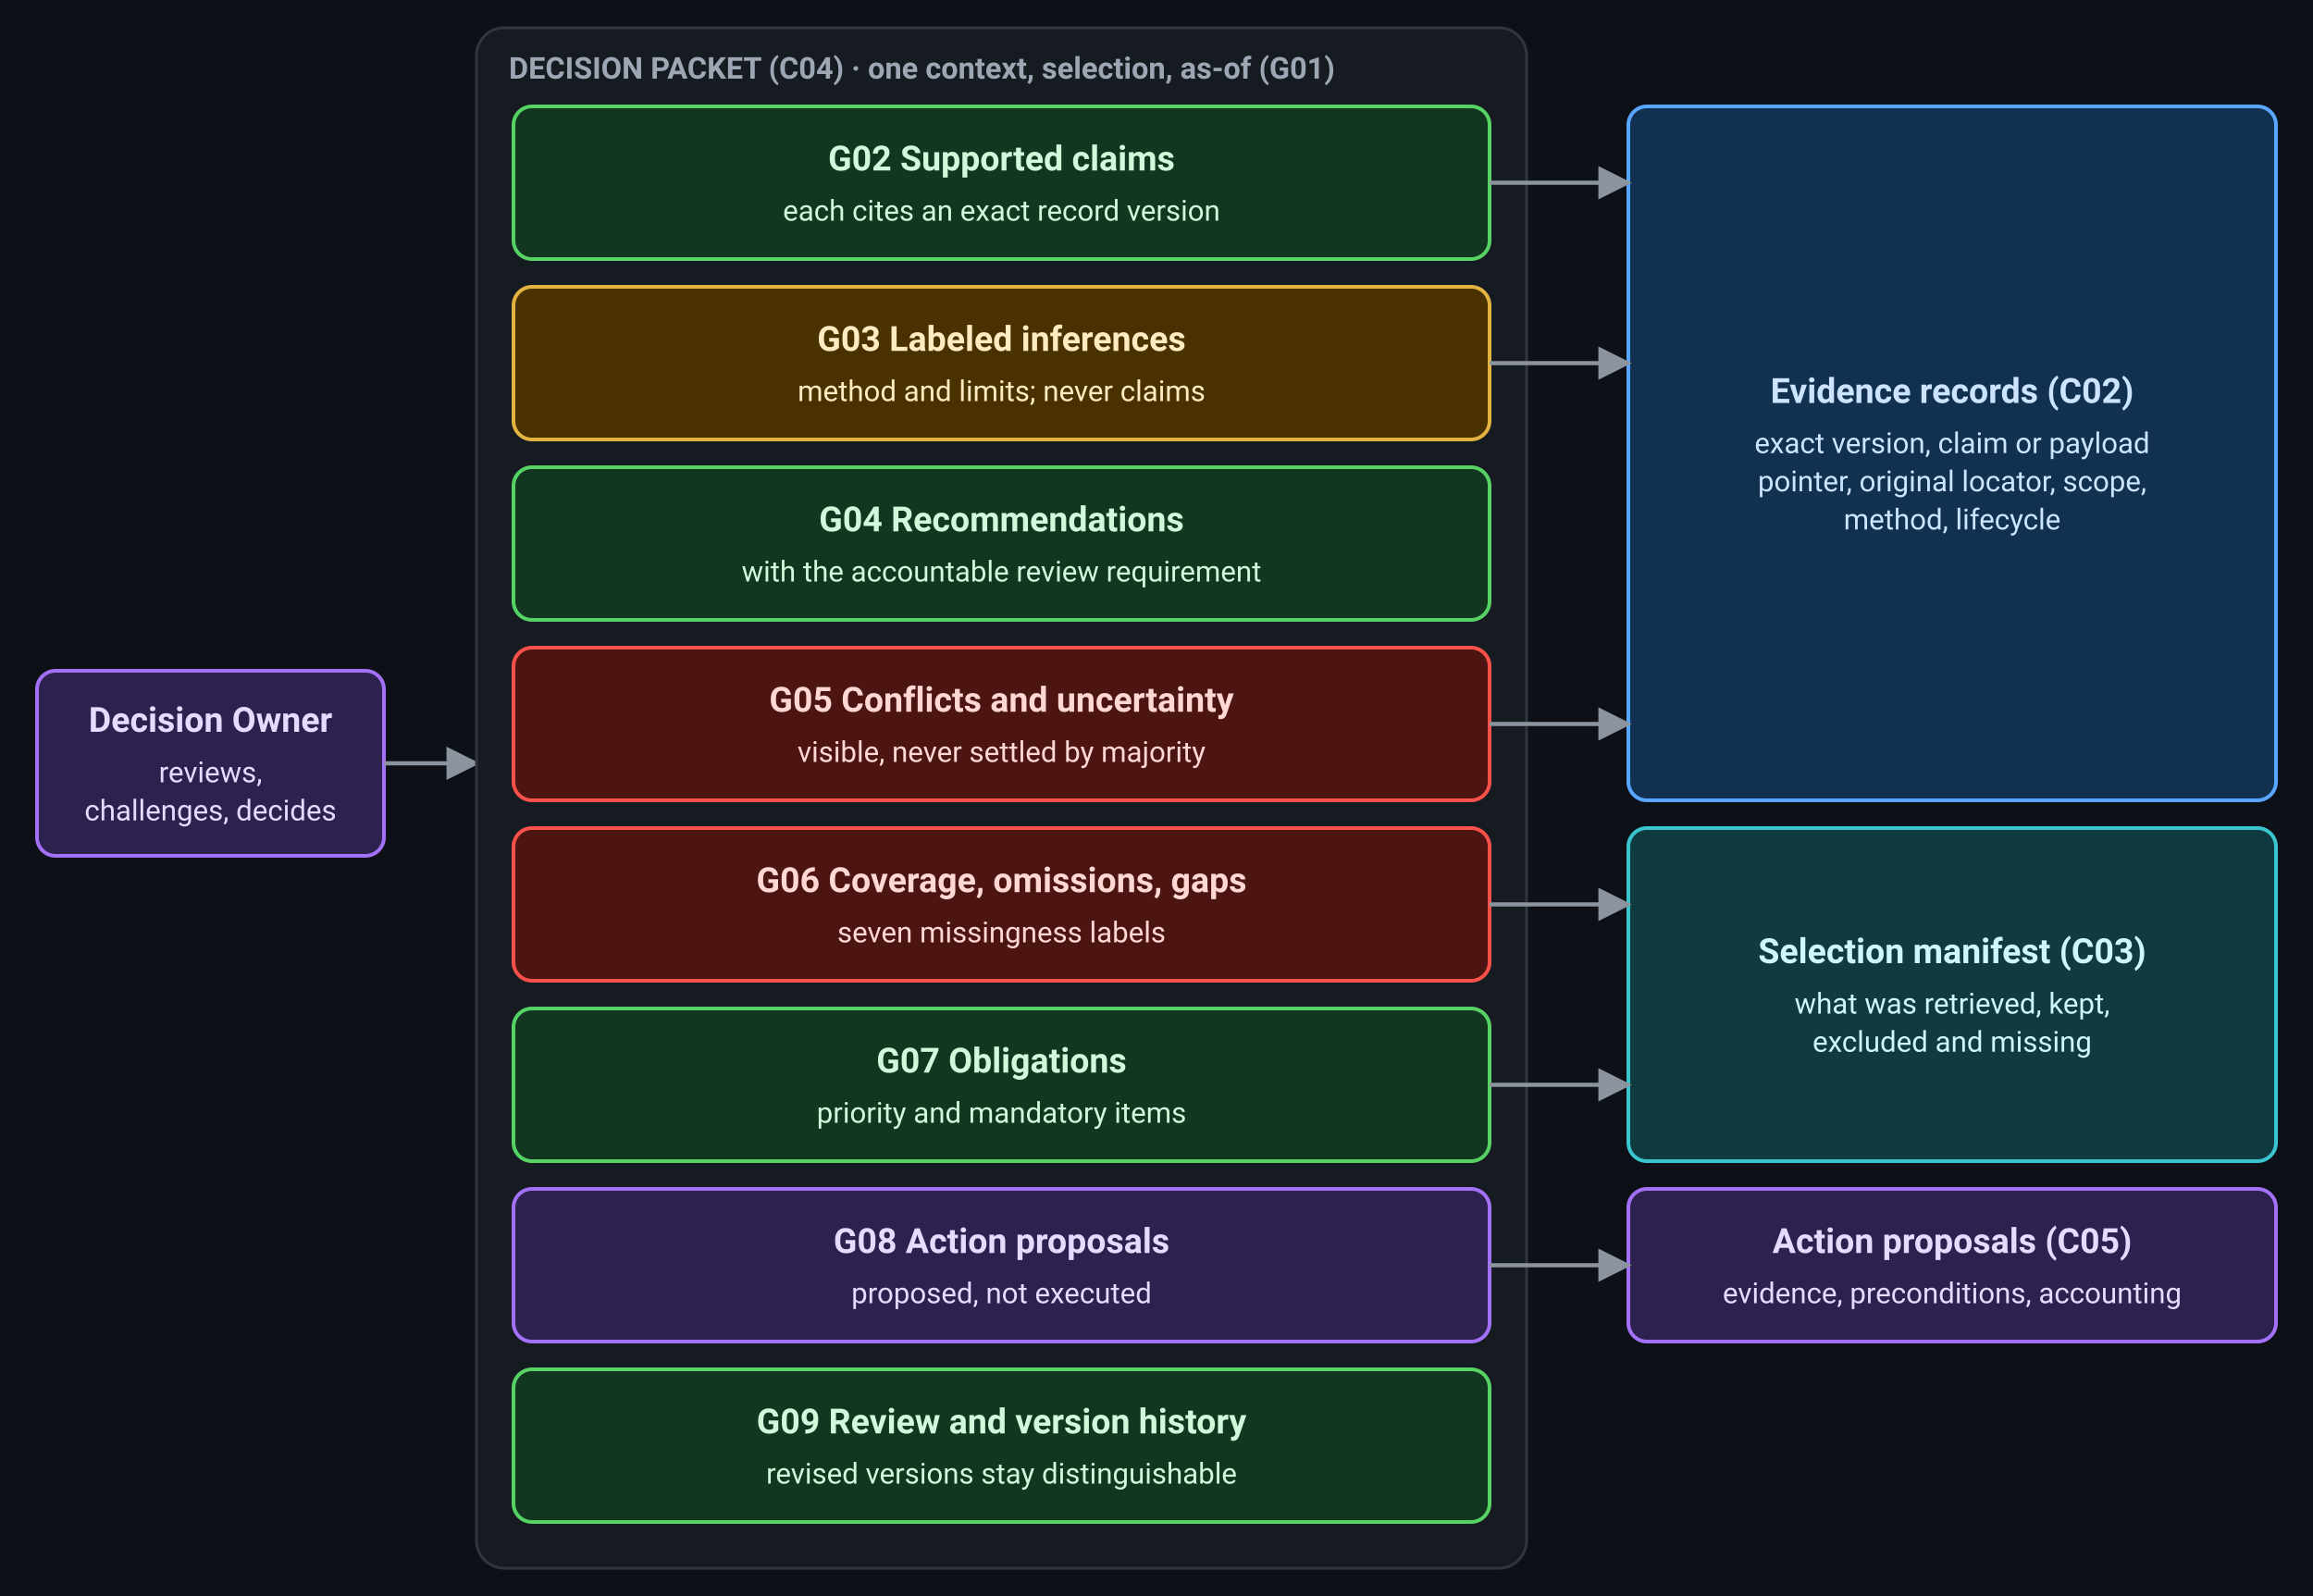
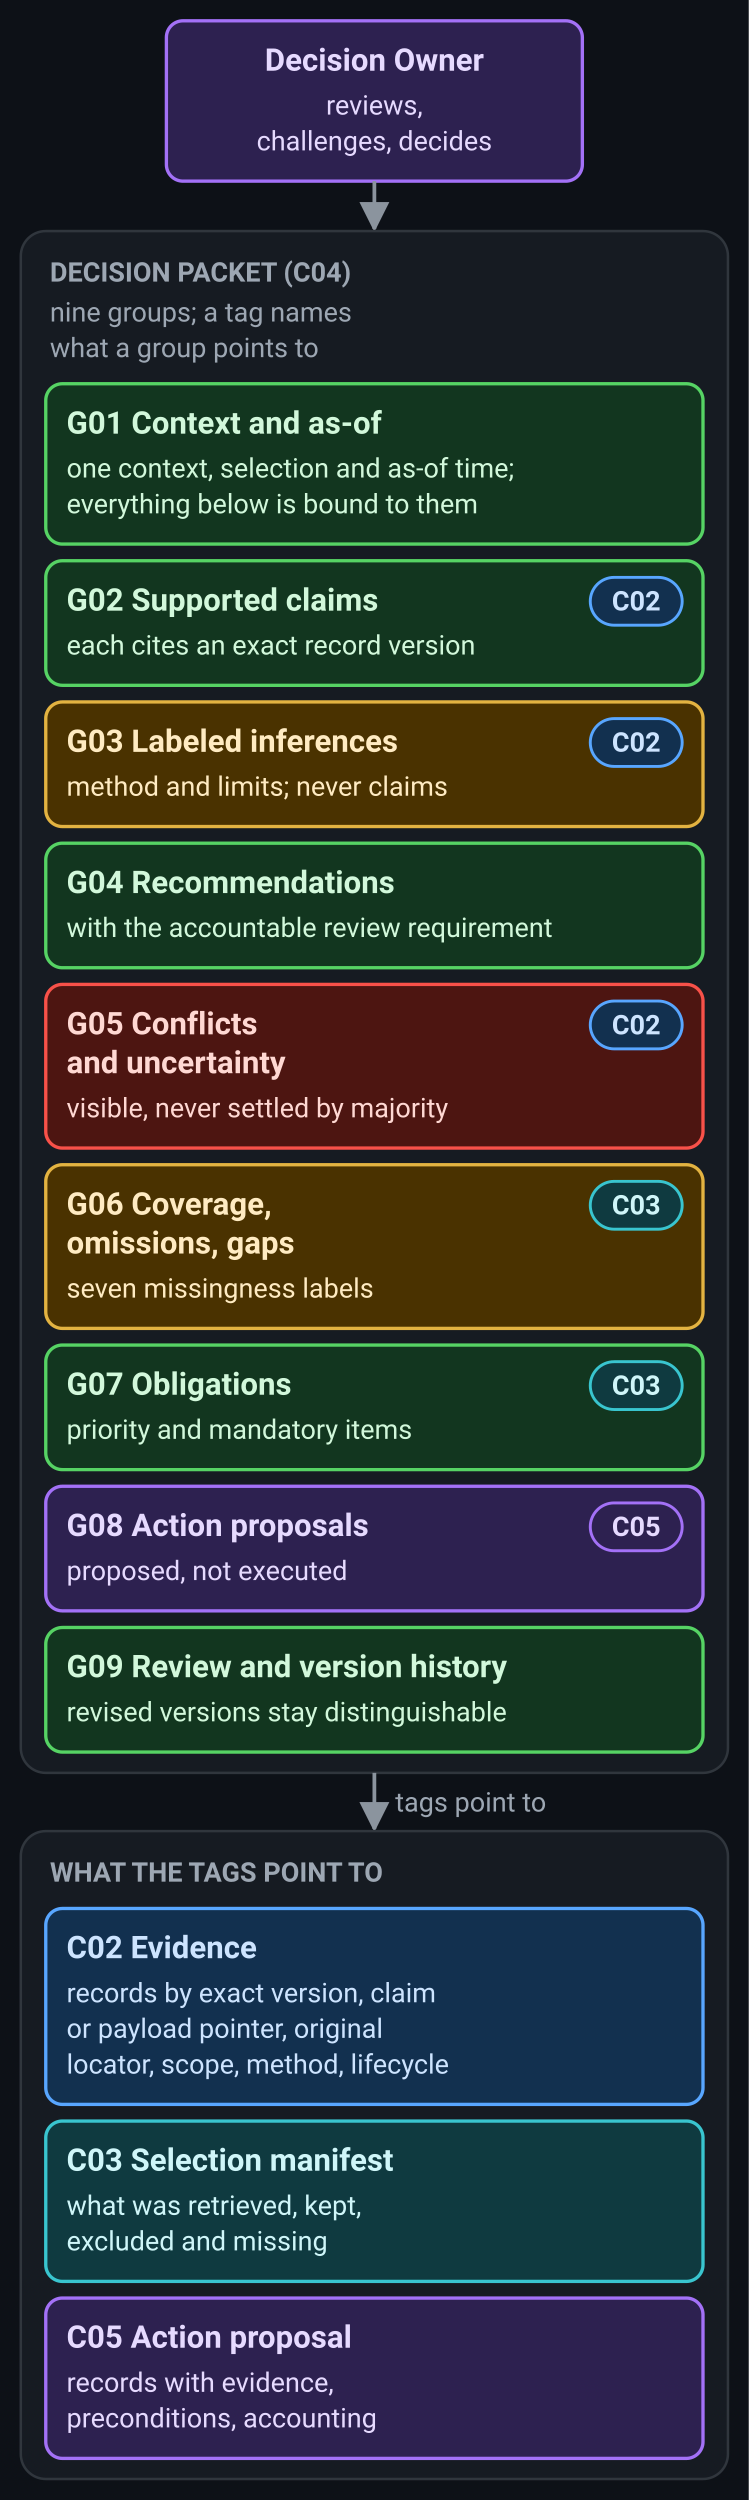
- <svg xmlns="http://www.w3.org/2000/svg" viewBox="0 0 1000 690" width="1000" height="690" role="img" aria-labelledby="t d" font-family="-apple-system, 'Segoe UI', Roboto, Helvetica, Arial, sans-serif">
+ <svg xmlns="http://www.w3.org/2000/svg" viewBox="0 0 360 1202" width="360" height="1202" role="img" aria-labelledby="t d" font-family="-apple-system, 'Segoe UI', Roboto, Helvetica, Arial, sans-serif">
  <defs>
    <marker id="arr" viewBox="0 0 10 10" refX="9" refY="5" markerWidth="8" markerHeight="8" orient="auto-start-reverse">
      <path d="M0 0 L10 5 L0 10 z" fill="#8b949e" />
    </marker>
+     <marker id="arrs" viewBox="0 0 10 10" refX="9" refY="5" markerWidth="5.5" markerHeight="5.5" orient="auto-start-reverse">
+       <path d="M0 0 L10 5 L0 10 z" fill="#8b949e" />
+     </marker>
  </defs>
-   <rect width="1000" height="690" fill="#0d1117" />
-   <rect x="16.0" y="290.0" width="150.0" height="80.0" rx="8" fill="#2D2150" stroke="#A371F7" stroke-width="1.6" />
-   <text x="91.0" y="316.4" font-size="15" text-anchor="middle" font-weight="700" fill="#E6DAFF">Decision Owner</text>
-   <text x="91.0" y="338.2" font-size="12.5" text-anchor="middle" fill="#E6DAFF">reviews,</text>
-   <text x="91.0" y="354.7" font-size="12.5" text-anchor="middle" fill="#E6DAFF">challenges, decides</text>
-   <path d="M166.0 330.0 L206.0 330.0" fill="none" stroke="#8b949e" stroke-width="1.8" marker-end="url(#arr)" />
-   <rect x="206.0" y="12.0" width="454.0" height="666.0" rx="12" fill="#161b22" stroke="#30363d" stroke-width="1.2" />
-   <text x="220.0" y="34.0" font-size="13" text-anchor="start" font-weight="700" fill="#9da7b3">DECISION PACKET (C04) · one context, selection, as-of (G01)</text>
-   <rect x="222.0" y="46.0" width="422.0" height="66.0" rx="8" fill="#12361F" stroke="#56D364" stroke-width="1.6" />
-   <text x="433.0" y="73.7" font-size="15" text-anchor="middle" font-weight="700" fill="#D2F8DB">G02 Supported claims</text>
-   <text x="433.0" y="95.4" font-size="12.5" text-anchor="middle" fill="#D2F8DB">each cites an exact record version</text>
-   <rect x="222.0" y="124.0" width="422.0" height="66.0" rx="8" fill="#4A3200" stroke="#E3B341" stroke-width="1.6" />
-   <text x="433.0" y="151.7" font-size="15" text-anchor="middle" font-weight="700" fill="#FFEBC2">G03 Labeled inferences</text>
-   <text x="433.0" y="173.4" font-size="12.5" text-anchor="middle" fill="#FFEBC2">method and limits; never claims</text>
-   <rect x="222.0" y="202.0" width="422.0" height="66.0" rx="8" fill="#12361F" stroke="#56D364" stroke-width="1.6" />
-   <text x="433.0" y="229.7" font-size="15" text-anchor="middle" font-weight="700" fill="#D2F8DB">G04 Recommendations</text>
-   <text x="433.0" y="251.4" font-size="12.5" text-anchor="middle" fill="#D2F8DB">with the accountable review requirement</text>
-   <rect x="222.0" y="280.0" width="422.0" height="66.0" rx="8" fill="#4D1511" stroke="#F85149" stroke-width="1.6" />
-   <text x="433.0" y="307.7" font-size="15" text-anchor="middle" font-weight="700" fill="#FFD8D3">G05 Conflicts and uncertainty</text>
-   <text x="433.0" y="329.4" font-size="12.5" text-anchor="middle" fill="#FFD8D3">visible, never settled by majority</text>
-   <rect x="222.0" y="358.0" width="422.0" height="66.0" rx="8" fill="#4D1511" stroke="#F85149" stroke-width="1.6" />
-   <text x="433.0" y="385.7" font-size="15" text-anchor="middle" font-weight="700" fill="#FFD8D3">G06 Coverage, omissions, gaps</text>
-   <text x="433.0" y="407.4" font-size="12.5" text-anchor="middle" fill="#FFD8D3">seven missingness labels</text>
-   <rect x="222.0" y="436.0" width="422.0" height="66.0" rx="8" fill="#12361F" stroke="#56D364" stroke-width="1.6" />
-   <text x="433.0" y="463.7" font-size="15" text-anchor="middle" font-weight="700" fill="#D2F8DB">G07 Obligations</text>
-   <text x="433.0" y="485.4" font-size="12.5" text-anchor="middle" fill="#D2F8DB">priority and mandatory items</text>
-   <rect x="222.0" y="514.0" width="422.0" height="66.0" rx="8" fill="#2D2150" stroke="#A371F7" stroke-width="1.6" />
-   <text x="433.0" y="541.7" font-size="15" text-anchor="middle" font-weight="700" fill="#E6DAFF">G08 Action proposals</text>
-   <text x="433.0" y="563.4" font-size="12.5" text-anchor="middle" fill="#E6DAFF">proposed, not executed</text>
-   <rect x="222.0" y="592.0" width="422.0" height="66.0" rx="8" fill="#12361F" stroke="#56D364" stroke-width="1.6" />
-   <text x="433.0" y="619.7" font-size="15" text-anchor="middle" font-weight="700" fill="#D2F8DB">G09 Review and version history</text>
-   <text x="433.0" y="641.4" font-size="12.5" text-anchor="middle" fill="#D2F8DB">revised versions stay distinguishable</text>
-   <rect x="704.0" y="46.0" width="280.0" height="300.0" rx="8" fill="#12304F" stroke="#58A6FF" stroke-width="1.6" />
-   <text x="844.0" y="174.2" font-size="15" text-anchor="middle" font-weight="700" fill="#CDE4FF">Evidence records (C02)</text>
-   <text x="844.0" y="195.9" font-size="12.5" text-anchor="middle" fill="#CDE4FF">exact version, claim or payload</text>
-   <text x="844.0" y="212.4" font-size="12.5" text-anchor="middle" fill="#CDE4FF">pointer, original locator, scope,</text>
-   <text x="844.0" y="228.9" font-size="12.5" text-anchor="middle" fill="#CDE4FF">method, lifecycle</text>
-   <rect x="704.0" y="358.0" width="280.0" height="144.0" rx="8" fill="#0F3A40" stroke="#39C5CF" stroke-width="1.6" />
-   <text x="844.0" y="416.4" font-size="15" text-anchor="middle" font-weight="700" fill="#CFF6F9">Selection manifest (C03)</text>
-   <text x="844.0" y="438.2" font-size="12.5" text-anchor="middle" fill="#CFF6F9">what was retrieved, kept,</text>
-   <text x="844.0" y="454.7" font-size="12.5" text-anchor="middle" fill="#CFF6F9">excluded and missing</text>
-   <rect x="704.0" y="514.0" width="280.0" height="66.0" rx="8" fill="#2D2150" stroke="#A371F7" stroke-width="1.6" />
-   <text x="844.0" y="541.7" font-size="15" text-anchor="middle" font-weight="700" fill="#E6DAFF">Action proposals (C05)</text>
-   <text x="844.0" y="563.4" font-size="12.5" text-anchor="middle" fill="#E6DAFF">evidence, preconditions, accounting</text>
-   <path d="M644.0 79.0 L704.0 79.0" fill="none" stroke="#8b949e" stroke-width="1.8" marker-end="url(#arr)" />
-   <path d="M644.0 157.0 L704.0 157.0" fill="none" stroke="#8b949e" stroke-width="1.8" marker-end="url(#arr)" />
-   <path d="M644.0 313.0 L704.0 313.0" fill="none" stroke="#8b949e" stroke-width="1.8" marker-end="url(#arr)" />
-   <path d="M644.0 391.0 L704.0 391.0" fill="none" stroke="#8b949e" stroke-width="1.8" marker-end="url(#arr)" />
-   <path d="M644.0 469.0 L704.0 469.0" fill="none" stroke="#8b949e" stroke-width="1.8" marker-end="url(#arr)" />
-   <path d="M644.0 547.0 L704.0 547.0" fill="none" stroke="#8b949e" stroke-width="1.8" marker-end="url(#arr)" />
+   <rect width="360" height="1202" fill="#0d1117" />
+   <rect x="80.0" y="10.0" width="200.0" height="77.1" rx="8" fill="#2D2150" stroke="#A371F7" stroke-width="1.6" />
+   <text x="180.0" y="34.0" font-size="15" text-anchor="middle" font-weight="700" fill="#E6DAFF">Decision Owner</text>
+   <text x="180.0" y="55.1" font-size="13" text-anchor="middle" fill="#E6DAFF">reviews,</text>
+   <text x="180.0" y="72.3" font-size="13" text-anchor="middle" fill="#E6DAFF">challenges, decides</text>
+   <path d="M180.0 87.1 L180.0 110.1" fill="none" stroke="#8b949e" stroke-width="1.8" marker-end="url(#arr)" />
+   <rect x="10.0" y="111.1" width="340.0" height="741.3" rx="12" fill="#161b22" stroke="#30363d" stroke-width="1.2" />
+   <text x="24.0" y="135.4" font-size="13" text-anchor="start" font-weight="700" fill="#9da7b3">DECISION PACKET (C04)</text>
+   <text x="24.0" y="154.6" font-size="13" text-anchor="start" fill="#9da7b3">nine groups; a tag names</text>
+   <text x="24.0" y="171.7" font-size="13" text-anchor="start" fill="#9da7b3">what a group points to</text>
+   <rect x="22.0" y="184.5" width="316.0" height="77.1" rx="8" fill="#12361F" stroke="#56D364" stroke-width="1.6" />
+   <text x="32.0" y="208.5" font-size="15" text-anchor="start" font-weight="700" fill="#D2F8DB">G01 Context and as-of</text>
+   <text x="32.0" y="229.6" font-size="13" text-anchor="start" fill="#D2F8DB">one context, selection and as-of time;</text>
+   <text x="32.0" y="246.8" font-size="13" text-anchor="start" fill="#D2F8DB">everything below is bound to them</text>
+   <rect x="22.0" y="269.6" width="316.0" height="59.9" rx="8" fill="#12361F" stroke="#56D364" stroke-width="1.6" />
+   <rect x="283.8" y="277.6" width="44.2" height="23.0" rx="11.5" fill="#12304F" stroke="#58A6FF" stroke-width="1.4" />
+   <text x="305.9" y="293.5" font-size="13" text-anchor="middle" font-weight="700" fill="#CDE4FF">C02</text>
+   <text x="32.0" y="293.6" font-size="15" text-anchor="start" font-weight="700" fill="#D2F8DB">G02 Supported claims</text>
+   <text x="32.0" y="314.7" font-size="13" text-anchor="start" fill="#D2F8DB">each cites an exact record version</text>
+   <rect x="22.0" y="337.5" width="316.0" height="59.9" rx="8" fill="#4A3200" stroke="#E3B341" stroke-width="1.6" />
+   <rect x="283.8" y="345.5" width="44.2" height="23.0" rx="11.5" fill="#12304F" stroke="#58A6FF" stroke-width="1.4" />
+   <text x="305.9" y="361.4" font-size="13" text-anchor="middle" font-weight="700" fill="#CDE4FF">C02</text>
+   <text x="32.0" y="361.5" font-size="15" text-anchor="start" font-weight="700" fill="#FFEBC2">G03 Labeled inferences</text>
+   <text x="32.0" y="382.6" font-size="13" text-anchor="start" fill="#FFEBC2">method and limits; never claims</text>
+   <rect x="22.0" y="405.4" width="316.0" height="59.9" rx="8" fill="#12361F" stroke="#56D364" stroke-width="1.6" />
+   <text x="32.0" y="429.4" font-size="15" text-anchor="start" font-weight="700" fill="#D2F8DB">G04 Recommendations</text>
+   <text x="32.0" y="450.5" font-size="13" text-anchor="start" fill="#D2F8DB">with the accountable review requirement</text>
+   <rect x="22.0" y="473.3" width="316.0" height="78.7" rx="8" fill="#4D1511" stroke="#F85149" stroke-width="1.6" />
+   <rect x="283.8" y="481.3" width="44.2" height="23.0" rx="11.5" fill="#12304F" stroke="#58A6FF" stroke-width="1.4" />
+   <text x="305.9" y="497.3" font-size="13" text-anchor="middle" font-weight="700" fill="#CDE4FF">C02</text>
+   <text x="32.0" y="497.3" font-size="15" text-anchor="start" font-weight="700" fill="#FFD8D3">G05 Conflicts</text>
+   <text x="32.0" y="516.0" font-size="15" text-anchor="start" font-weight="700" fill="#FFD8D3">and uncertainty</text>
+   <text x="32.0" y="537.2" font-size="13" text-anchor="start" fill="#FFD8D3">visible, never settled by majority</text>
+   <rect x="22.0" y="560.0" width="316.0" height="78.7" rx="8" fill="#4A3200" stroke="#E3B341" stroke-width="1.6" />
+   <rect x="283.8" y="568.0" width="44.2" height="23.0" rx="11.5" fill="#0F3A40" stroke="#39C5CF" stroke-width="1.4" />
+   <text x="305.9" y="583.9" font-size="13" text-anchor="middle" font-weight="700" fill="#CFF6F9">C03</text>
+   <text x="32.0" y="584.0" font-size="15" text-anchor="start" font-weight="700" fill="#FFEBC2">G06 Coverage,</text>
+   <text x="32.0" y="602.7" font-size="15" text-anchor="start" font-weight="700" fill="#FFEBC2">omissions, gaps</text>
+   <text x="32.0" y="623.9" font-size="13" text-anchor="start" fill="#FFEBC2">seven missingness labels</text>
+   <rect x="22.0" y="646.7" width="316.0" height="59.9" rx="8" fill="#12361F" stroke="#56D364" stroke-width="1.6" />
+   <rect x="283.8" y="654.7" width="44.2" height="23.0" rx="11.5" fill="#0F3A40" stroke="#39C5CF" stroke-width="1.4" />
+   <text x="305.9" y="670.6" font-size="13" text-anchor="middle" font-weight="700" fill="#CFF6F9">C03</text>
+   <text x="32.0" y="670.6" font-size="15" text-anchor="start" font-weight="700" fill="#D2F8DB">G07 Obligations</text>
+   <text x="32.0" y="691.8" font-size="13" text-anchor="start" fill="#D2F8DB">priority and mandatory items</text>
+   <rect x="22.0" y="714.6" width="316.0" height="59.9" rx="8" fill="#2D2150" stroke="#A371F7" stroke-width="1.6" />
+   <rect x="283.8" y="722.6" width="44.2" height="23.0" rx="11.5" fill="#2D2150" stroke="#A371F7" stroke-width="1.4" />
+   <text x="305.9" y="738.5" font-size="13" text-anchor="middle" font-weight="700" fill="#E6DAFF">C05</text>
+   <text x="32.0" y="738.5" font-size="15" text-anchor="start" font-weight="700" fill="#E6DAFF">G08 Action proposals</text>
+   <text x="32.0" y="759.7" font-size="13" text-anchor="start" fill="#E6DAFF">proposed, not executed</text>
+   <rect x="22.0" y="782.5" width="316.0" height="59.9" rx="8" fill="#12361F" stroke="#56D364" stroke-width="1.6" />
+   <text x="32.0" y="806.4" font-size="15" text-anchor="start" font-weight="700" fill="#D2F8DB">G09 Review and version history</text>
+   <text x="32.0" y="827.6" font-size="13" text-anchor="start" fill="#D2F8DB">revised versions stay distinguishable</text>
+   <path d="M180.0 852.4 L180.0 879.4" fill="none" stroke="#8b949e" stroke-width="1.8" marker-end="url(#arr)" />
+   <text x="190.0" y="871.0" font-size="13" text-anchor="start" fill="#9da7b3">tags point to</text>
+   <rect x="10.0" y="880.4" width="340.0" height="311.5" rx="12" fill="#161b22" stroke="#30363d" stroke-width="1.2" />
+   <text x="24.0" y="904.7" font-size="13" text-anchor="start" font-weight="700" fill="#9da7b3">WHAT THE TAGS POINT TO</text>
+   <rect x="22.0" y="917.6" width="316.0" height="94.2" rx="8" fill="#12304F" stroke="#58A6FF" stroke-width="1.6" />
+   <text x="32.0" y="941.5" font-size="15" text-anchor="start" font-weight="700" fill="#CDE4FF">C02 Evidence</text>
+   <text x="32.0" y="962.7" font-size="13" text-anchor="start" fill="#CDE4FF">records by exact version, claim</text>
+   <text x="32.0" y="979.8" font-size="13" text-anchor="start" fill="#CDE4FF">or payload pointer, original</text>
+   <text x="32.0" y="997.0" font-size="13" text-anchor="start" fill="#CDE4FF">locator, scope, method, lifecycle</text>
+   <rect x="22.0" y="1019.8" width="316.0" height="77.1" rx="8" fill="#0F3A40" stroke="#39C5CF" stroke-width="1.6" />
+   <text x="32.0" y="1043.7" font-size="15" text-anchor="start" font-weight="700" fill="#CFF6F9">C03 Selection manifest</text>
+   <text x="32.0" y="1064.9" font-size="13" text-anchor="start" fill="#CFF6F9">what was retrieved, kept,</text>
+   <text x="32.0" y="1082.0" font-size="13" text-anchor="start" fill="#CFF6F9">excluded and missing</text>
+   <rect x="22.0" y="1104.9" width="316.0" height="77.1" rx="8" fill="#2D2150" stroke="#A371F7" stroke-width="1.6" />
+   <text x="32.0" y="1128.8" font-size="15" text-anchor="start" font-weight="700" fill="#E6DAFF">C05 Action proposal</text>
+   <text x="32.0" y="1150.0" font-size="13" text-anchor="start" fill="#E6DAFF">records with evidence,</text>
+   <text x="32.0" y="1167.1" font-size="13" text-anchor="start" fill="#E6DAFF">preconditions, accounting</text>
</svg>
